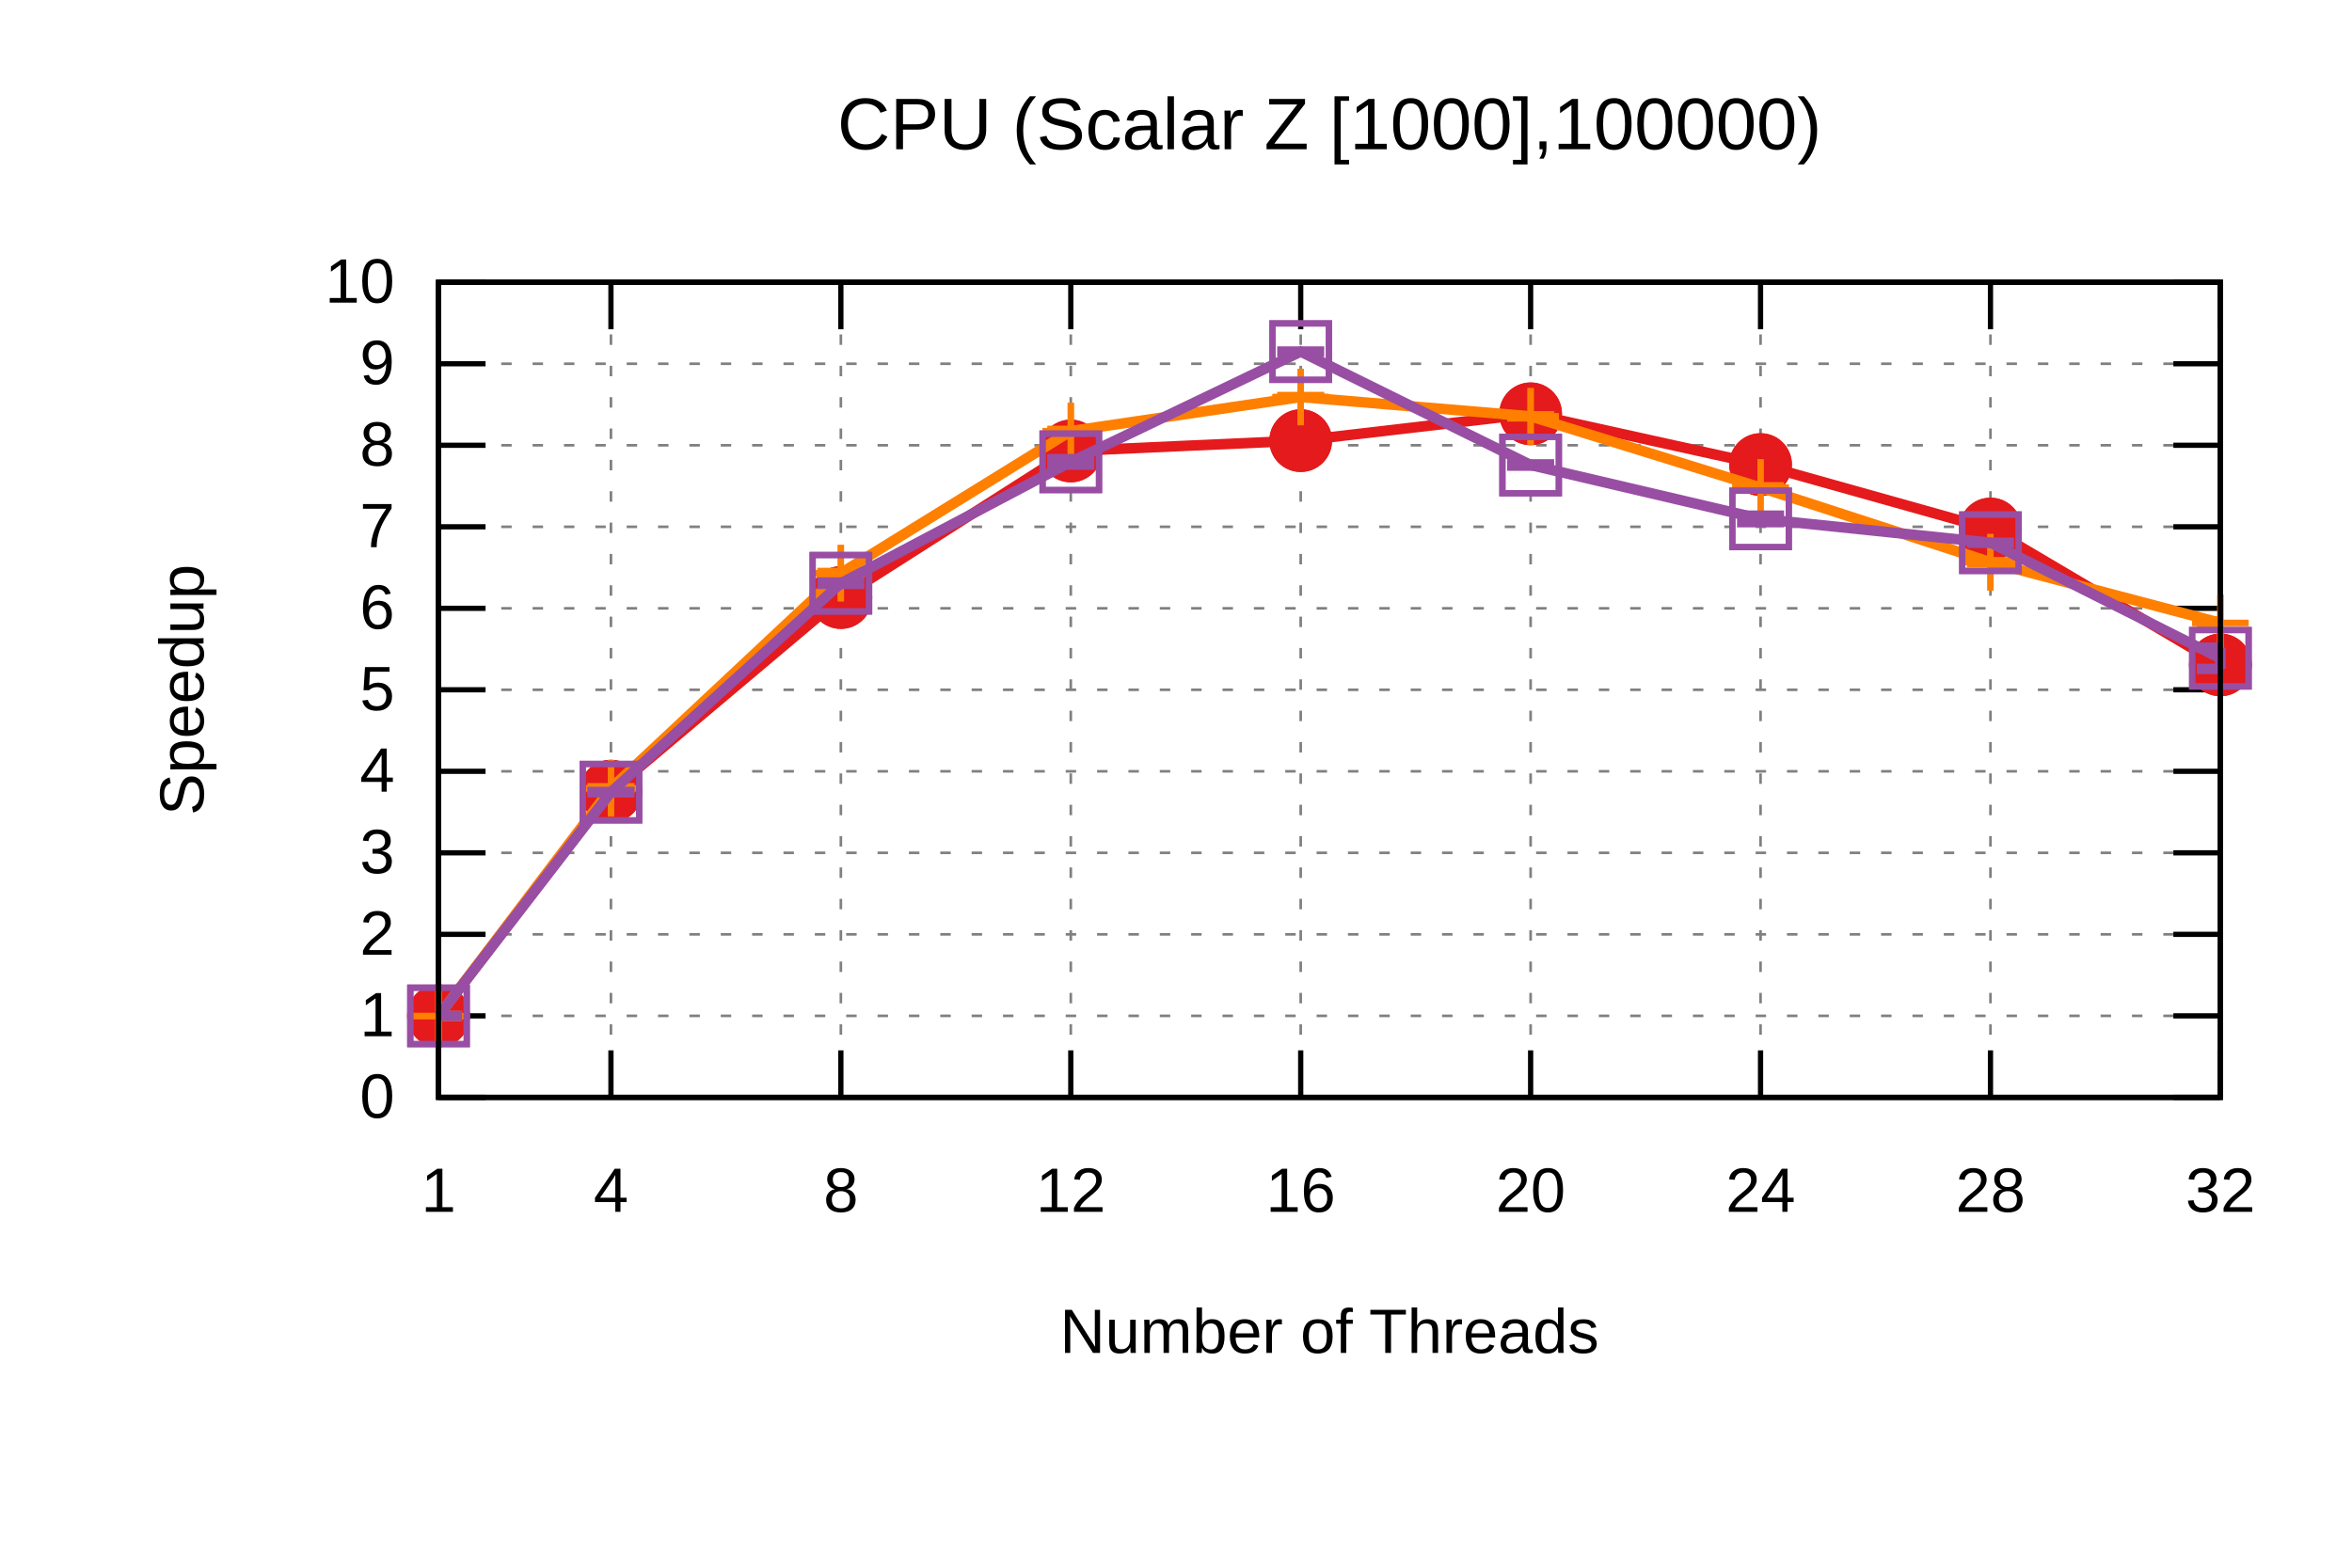
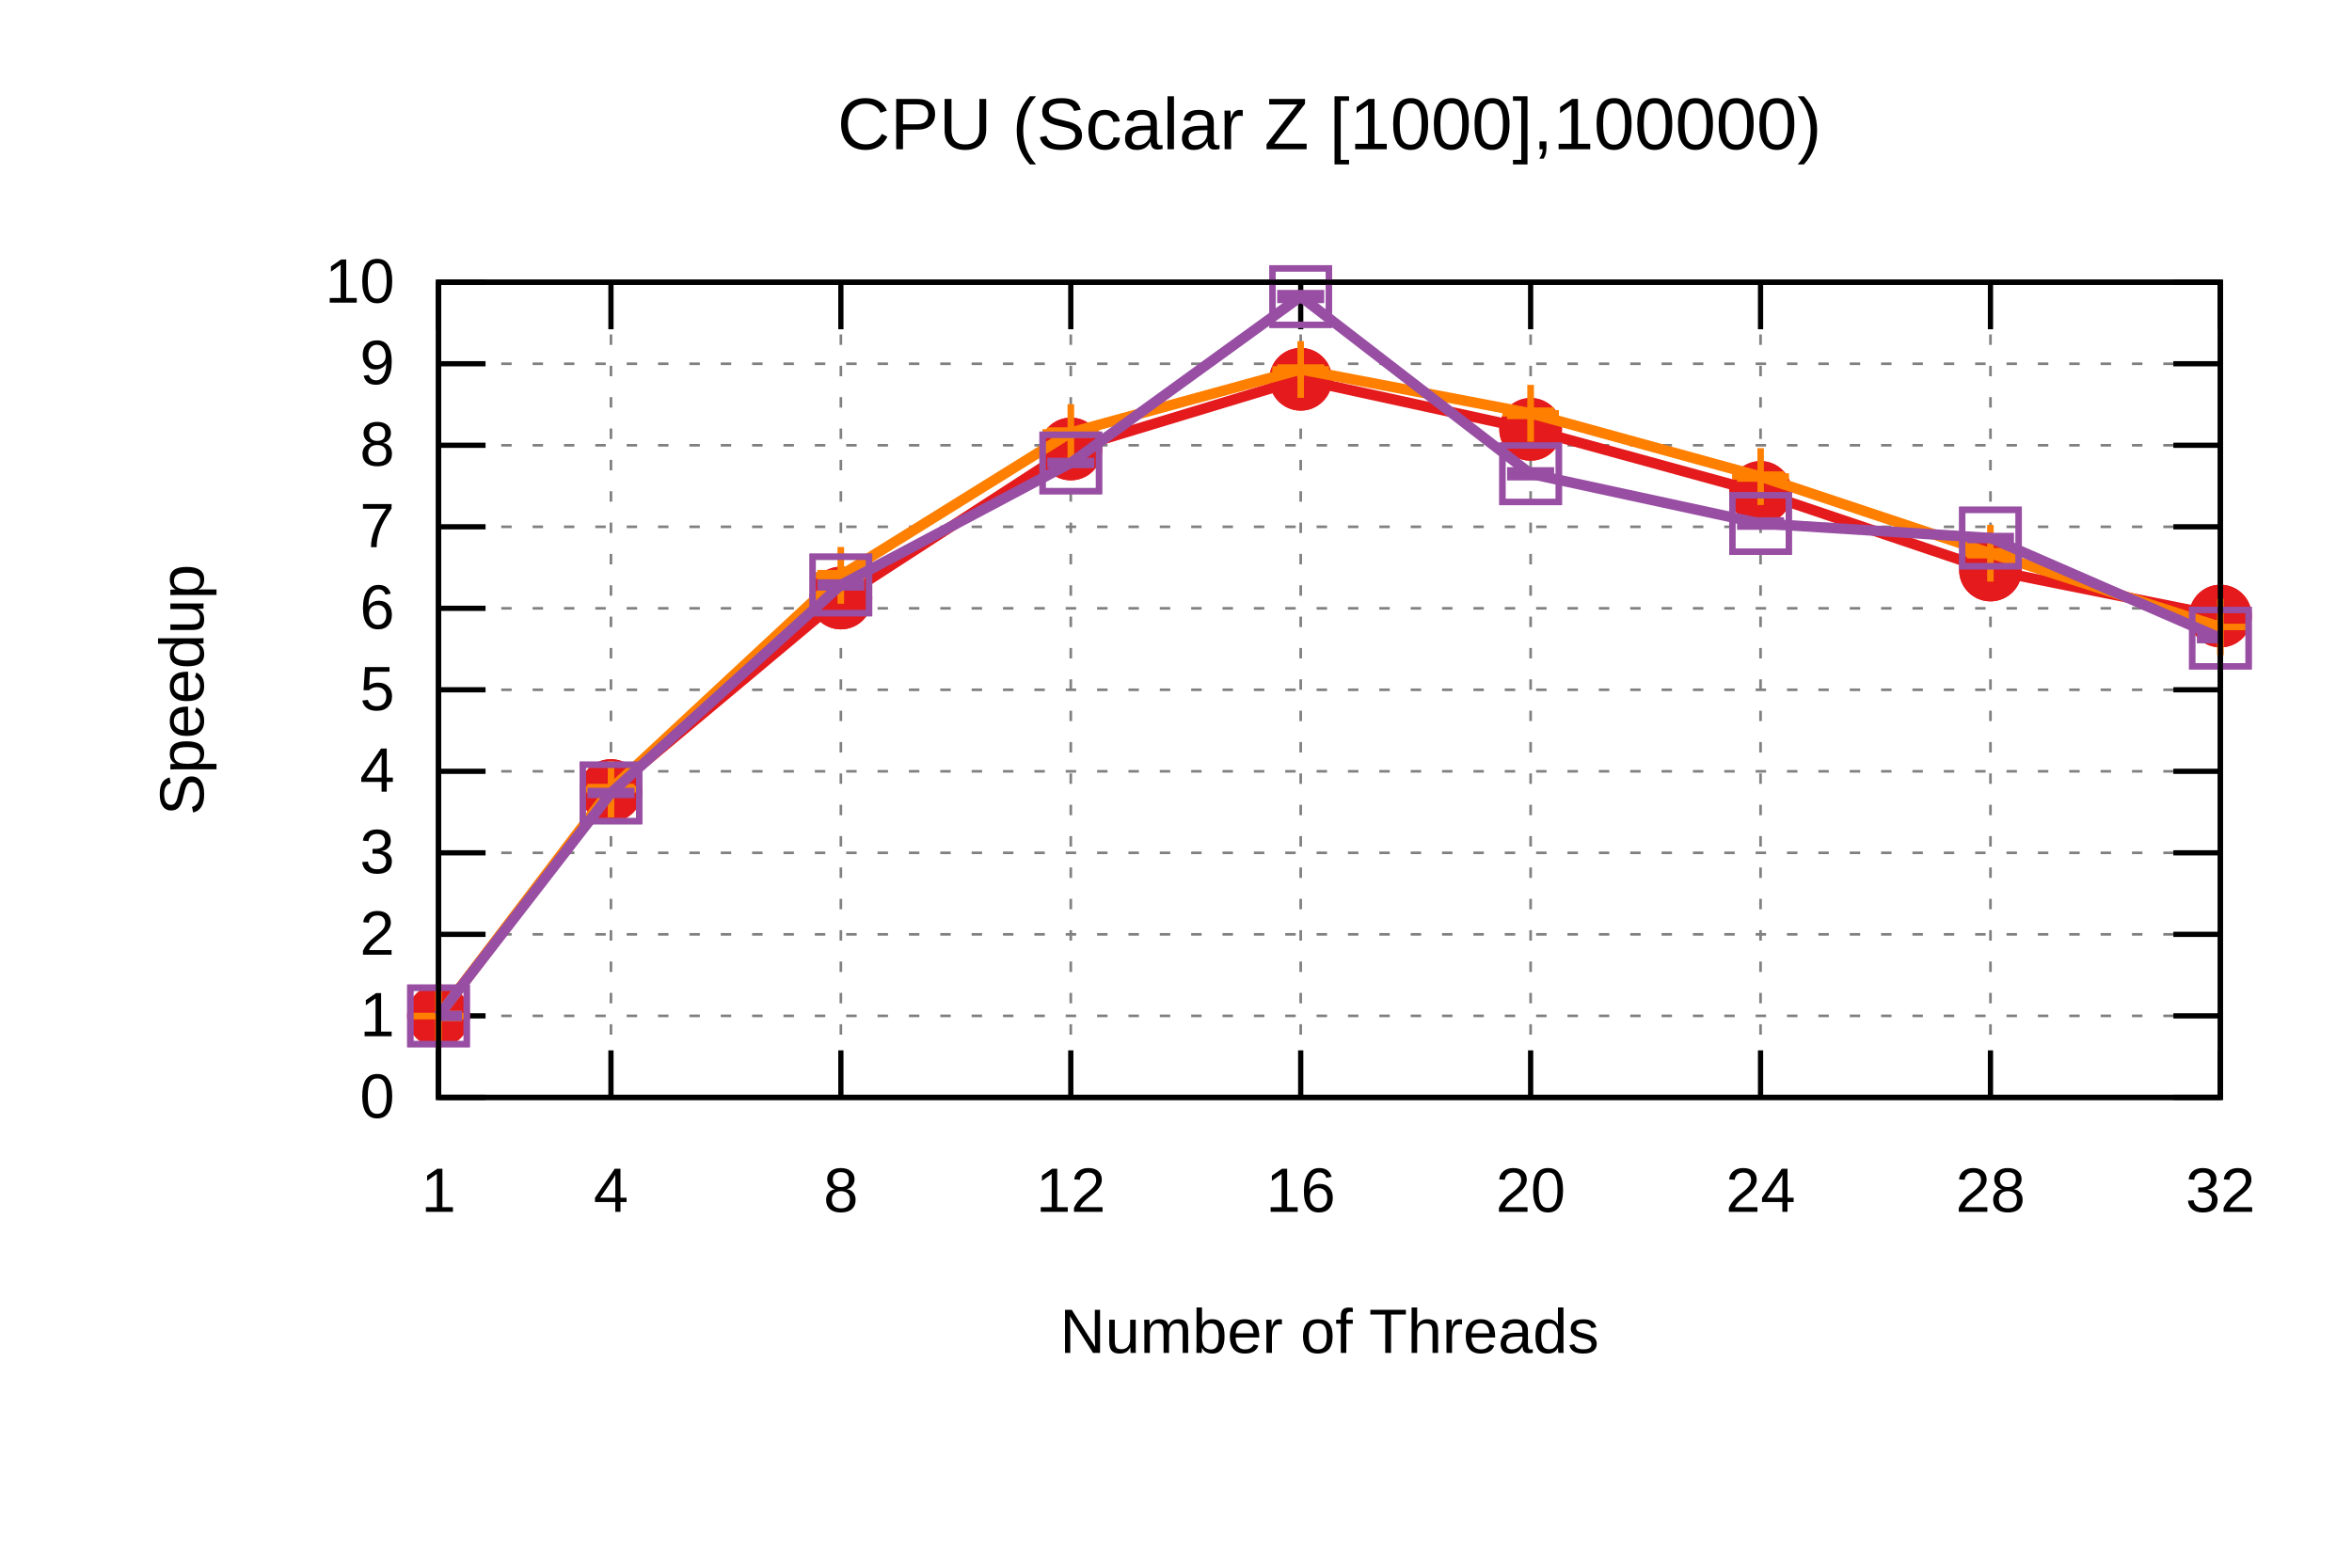
<svg xmlns="http://www.w3.org/2000/svg" xmlns:xlink="http://www.w3.org/1999/xlink" width="450" height="300" viewBox="0 0 450 300">
  <g id="gnuplot_canvas">
    <rect x="0" y="0" width="450" height="300" fill="none" />
    <defs>
      <circle id="gpDot" r="0.5" stroke-width="0.5" stroke="currentColor" />
      <path id="gpPt0" stroke-width="0.222" stroke="currentColor" d="M-1,0 h2 M0,-1 v2" />
      <path id="gpPt1" stroke-width="0.222" stroke="currentColor" d="M-1,-1 L1,1 M1,-1 L-1,1" />
      <path id="gpPt2" stroke-width="0.222" stroke="currentColor" d="M-1,0 L1,0 M0,-1 L0,1 M-1,-1 L1,1 M-1,1 L1,-1" />
      <rect id="gpPt3" stroke-width="0.222" stroke="currentColor" x="-1" y="-1" width="2" height="2" />
      <rect id="gpPt4" stroke-width="0.222" stroke="currentColor" fill="currentColor" x="-1" y="-1" width="2" height="2" />
      <circle id="gpPt5" stroke-width="0.222" stroke="currentColor" cx="0" cy="0" r="1" />
      <use xlink:href="#gpPt5" id="gpPt6" fill="currentColor" stroke="none" />
      <path id="gpPt7" stroke-width="0.222" stroke="currentColor" d="M0,-1.33 L-1.33,0.67 L1.33,0.67 z" />
      <use xlink:href="#gpPt7" id="gpPt8" fill="currentColor" stroke="none" />
      <use xlink:href="#gpPt7" id="gpPt9" stroke="currentColor" transform="rotate(180)" />
      <use xlink:href="#gpPt9" id="gpPt10" fill="currentColor" stroke="none" />
      <use xlink:href="#gpPt3" id="gpPt11" stroke="currentColor" transform="rotate(45)" />
      <use xlink:href="#gpPt11" id="gpPt12" fill="currentColor" stroke="none" />
      <path id="gpPt13" stroke-width="0.222" stroke="currentColor" d="M0,1.330 L1.265,0.411 L0.782,-1.067 L-0.782,-1.076 L-1.265,0.411 z" />
      <use xlink:href="#gpPt13" id="gpPt14" fill="currentColor" stroke="none" />
      <filter id="textbox" filterUnits="objectBoundingBox" x="0" y="0" height="1" width="1">
        <feFlood flood-color="white" flood-opacity="1" result="bgnd" />
        <feComposite in="SourceGraphic" in2="bgnd" operator="atop" />
      </filter>
      <filter id="greybox" filterUnits="objectBoundingBox" x="0" y="0" height="1" width="1">
        <feFlood flood-color="lightgrey" flood-opacity="1" result="grey" />
        <feComposite in="SourceGraphic" in2="grey" operator="atop" />
      </filter>
    </defs>
    <g fill="none" color="white" stroke="currentColor" stroke-width="1.00" stroke-linecap="butt" stroke-linejoin="miter">
</g>
    <g fill="none" color="black" stroke="currentColor" stroke-width="1.00" stroke-linecap="butt" stroke-linejoin="miter">
</g>
    <g fill="none" color="black" stroke="black" stroke-width="0.50" stroke-linecap="butt" stroke-linejoin="miter">
</g>
    <g fill="none" color="gray" stroke="currentColor" stroke-width="0.50" stroke-linecap="butt" stroke-linejoin="miter">
      <path stroke="gray" stroke-dasharray="2,4" class="gridline" d="M83.90,210.00 L424.82,210.00  " />
    </g>
    <g fill="none" color="gray" stroke="gray" stroke-width="1.00" stroke-linecap="butt" stroke-linejoin="miter">
</g>
    <g fill="none" color="black" stroke="currentColor" stroke-width="1.00" stroke-linecap="butt" stroke-linejoin="miter">
      <path stroke="black" d="M83.90,210.00 L92.90,210.00 M424.82,210.00 L415.82,210.00  " />
      <g transform="translate(75.51,213.90)" stroke="none" fill="black" font-family="Arial" font-size="12.00" text-anchor="end">
        <text>
          <tspan font-family="Arial"> 0</tspan>
        </text>
      </g>
    </g>
    <g fill="none" color="black" stroke="currentColor" stroke-width="1.00" stroke-linecap="butt" stroke-linejoin="miter">
</g>
    <g fill="none" color="black" stroke="black" stroke-width="0.50" stroke-linecap="butt" stroke-linejoin="miter">
</g>
    <g fill="none" color="gray" stroke="currentColor" stroke-width="0.50" stroke-linecap="butt" stroke-linejoin="miter">
      <path stroke="gray" stroke-dasharray="2,4" class="gridline" d="M83.90,194.40 L424.82,194.40  " />
    </g>
    <g fill="none" color="gray" stroke="gray" stroke-width="1.00" stroke-linecap="butt" stroke-linejoin="miter">
</g>
    <g fill="none" color="black" stroke="currentColor" stroke-width="1.00" stroke-linecap="butt" stroke-linejoin="miter">
      <path stroke="black" d="M83.90,194.40 L92.90,194.40 M424.82,194.40 L415.82,194.40  " />
      <g transform="translate(75.51,198.30)" stroke="none" fill="black" font-family="Arial" font-size="12.00" text-anchor="end">
        <text>
          <tspan font-family="Arial"> 1</tspan>
        </text>
      </g>
    </g>
    <g fill="none" color="black" stroke="currentColor" stroke-width="1.00" stroke-linecap="butt" stroke-linejoin="miter">
</g>
    <g fill="none" color="black" stroke="black" stroke-width="0.50" stroke-linecap="butt" stroke-linejoin="miter">
</g>
    <g fill="none" color="gray" stroke="currentColor" stroke-width="0.50" stroke-linecap="butt" stroke-linejoin="miter">
      <path stroke="gray" stroke-dasharray="2,4" class="gridline" d="M83.90,178.80 L424.82,178.80  " />
    </g>
    <g fill="none" color="gray" stroke="gray" stroke-width="1.00" stroke-linecap="butt" stroke-linejoin="miter">
</g>
    <g fill="none" color="black" stroke="currentColor" stroke-width="1.00" stroke-linecap="butt" stroke-linejoin="miter">
      <path stroke="black" d="M83.90,178.80 L92.90,178.80 M424.82,178.80 L415.82,178.80  " />
      <g transform="translate(75.51,182.70)" stroke="none" fill="black" font-family="Arial" font-size="12.00" text-anchor="end">
        <text>
          <tspan font-family="Arial"> 2</tspan>
        </text>
      </g>
    </g>
    <g fill="none" color="black" stroke="currentColor" stroke-width="1.00" stroke-linecap="butt" stroke-linejoin="miter">
</g>
    <g fill="none" color="black" stroke="black" stroke-width="0.50" stroke-linecap="butt" stroke-linejoin="miter">
</g>
    <g fill="none" color="gray" stroke="currentColor" stroke-width="0.50" stroke-linecap="butt" stroke-linejoin="miter">
      <path stroke="gray" stroke-dasharray="2,4" class="gridline" d="M83.90,163.20 L424.82,163.20  " />
    </g>
    <g fill="none" color="gray" stroke="gray" stroke-width="1.00" stroke-linecap="butt" stroke-linejoin="miter">
</g>
    <g fill="none" color="black" stroke="currentColor" stroke-width="1.00" stroke-linecap="butt" stroke-linejoin="miter">
      <path stroke="black" d="M83.90,163.20 L92.90,163.20 M424.82,163.20 L415.82,163.20  " />
      <g transform="translate(75.51,167.10)" stroke="none" fill="black" font-family="Arial" font-size="12.00" text-anchor="end">
        <text>
          <tspan font-family="Arial"> 3</tspan>
        </text>
      </g>
    </g>
    <g fill="none" color="black" stroke="currentColor" stroke-width="1.00" stroke-linecap="butt" stroke-linejoin="miter">
</g>
    <g fill="none" color="black" stroke="black" stroke-width="0.50" stroke-linecap="butt" stroke-linejoin="miter">
</g>
    <g fill="none" color="gray" stroke="currentColor" stroke-width="0.50" stroke-linecap="butt" stroke-linejoin="miter">
      <path stroke="gray" stroke-dasharray="2,4" class="gridline" d="M83.90,147.60 L424.82,147.60  " />
    </g>
    <g fill="none" color="gray" stroke="gray" stroke-width="1.00" stroke-linecap="butt" stroke-linejoin="miter">
</g>
    <g fill="none" color="black" stroke="currentColor" stroke-width="1.00" stroke-linecap="butt" stroke-linejoin="miter">
      <path stroke="black" d="M83.90,147.60 L92.90,147.60 M424.82,147.60 L415.82,147.60  " />
      <g transform="translate(75.51,151.50)" stroke="none" fill="black" font-family="Arial" font-size="12.00" text-anchor="end">
        <text>
          <tspan font-family="Arial"> 4</tspan>
        </text>
      </g>
    </g>
    <g fill="none" color="black" stroke="currentColor" stroke-width="1.00" stroke-linecap="butt" stroke-linejoin="miter">
</g>
    <g fill="none" color="black" stroke="black" stroke-width="0.50" stroke-linecap="butt" stroke-linejoin="miter">
</g>
    <g fill="none" color="gray" stroke="currentColor" stroke-width="0.50" stroke-linecap="butt" stroke-linejoin="miter">
      <path stroke="gray" stroke-dasharray="2,4" class="gridline" d="M83.90,132.00 L424.82,132.00  " />
    </g>
    <g fill="none" color="gray" stroke="gray" stroke-width="1.00" stroke-linecap="butt" stroke-linejoin="miter">
</g>
    <g fill="none" color="black" stroke="currentColor" stroke-width="1.00" stroke-linecap="butt" stroke-linejoin="miter">
      <path stroke="black" d="M83.90,132.00 L92.90,132.00 M424.82,132.00 L415.82,132.00  " />
      <g transform="translate(75.51,135.90)" stroke="none" fill="black" font-family="Arial" font-size="12.00" text-anchor="end">
        <text>
          <tspan font-family="Arial"> 5</tspan>
        </text>
      </g>
    </g>
    <g fill="none" color="black" stroke="currentColor" stroke-width="1.00" stroke-linecap="butt" stroke-linejoin="miter">
</g>
    <g fill="none" color="black" stroke="black" stroke-width="0.50" stroke-linecap="butt" stroke-linejoin="miter">
</g>
    <g fill="none" color="gray" stroke="currentColor" stroke-width="0.50" stroke-linecap="butt" stroke-linejoin="miter">
      <path stroke="gray" stroke-dasharray="2,4" class="gridline" d="M83.90,116.41 L424.82,116.41  " />
    </g>
    <g fill="none" color="gray" stroke="gray" stroke-width="1.00" stroke-linecap="butt" stroke-linejoin="miter">
</g>
    <g fill="none" color="black" stroke="currentColor" stroke-width="1.00" stroke-linecap="butt" stroke-linejoin="miter">
      <path stroke="black" d="M83.90,116.41 L92.90,116.41 M424.82,116.41 L415.82,116.41  " />
      <g transform="translate(75.51,120.31)" stroke="none" fill="black" font-family="Arial" font-size="12.00" text-anchor="end">
        <text>
          <tspan font-family="Arial"> 6</tspan>
        </text>
      </g>
    </g>
    <g fill="none" color="black" stroke="currentColor" stroke-width="1.00" stroke-linecap="butt" stroke-linejoin="miter">
</g>
    <g fill="none" color="black" stroke="black" stroke-width="0.50" stroke-linecap="butt" stroke-linejoin="miter">
</g>
    <g fill="none" color="gray" stroke="currentColor" stroke-width="0.50" stroke-linecap="butt" stroke-linejoin="miter">
      <path stroke="gray" stroke-dasharray="2,4" class="gridline" d="M83.90,100.81 L424.82,100.81  " />
    </g>
    <g fill="none" color="gray" stroke="gray" stroke-width="1.00" stroke-linecap="butt" stroke-linejoin="miter">
</g>
    <g fill="none" color="black" stroke="currentColor" stroke-width="1.00" stroke-linecap="butt" stroke-linejoin="miter">
      <path stroke="black" d="M83.90,100.81 L92.90,100.81 M424.82,100.81 L415.82,100.81  " />
      <g transform="translate(75.51,104.71)" stroke="none" fill="black" font-family="Arial" font-size="12.00" text-anchor="end">
        <text>
          <tspan font-family="Arial"> 7</tspan>
        </text>
      </g>
    </g>
    <g fill="none" color="black" stroke="currentColor" stroke-width="1.00" stroke-linecap="butt" stroke-linejoin="miter">
</g>
    <g fill="none" color="black" stroke="black" stroke-width="0.50" stroke-linecap="butt" stroke-linejoin="miter">
</g>
    <g fill="none" color="gray" stroke="currentColor" stroke-width="0.50" stroke-linecap="butt" stroke-linejoin="miter">
      <path stroke="gray" stroke-dasharray="2,4" class="gridline" d="M83.90,85.21 L424.82,85.21  " />
    </g>
    <g fill="none" color="gray" stroke="gray" stroke-width="1.00" stroke-linecap="butt" stroke-linejoin="miter">
</g>
    <g fill="none" color="black" stroke="currentColor" stroke-width="1.00" stroke-linecap="butt" stroke-linejoin="miter">
      <path stroke="black" d="M83.90,85.21 L92.90,85.21 M424.82,85.21 L415.82,85.21  " />
      <g transform="translate(75.51,89.11)" stroke="none" fill="black" font-family="Arial" font-size="12.00" text-anchor="end">
        <text>
          <tspan font-family="Arial"> 8</tspan>
        </text>
      </g>
    </g>
    <g fill="none" color="black" stroke="currentColor" stroke-width="1.00" stroke-linecap="butt" stroke-linejoin="miter">
</g>
    <g fill="none" color="black" stroke="black" stroke-width="0.50" stroke-linecap="butt" stroke-linejoin="miter">
</g>
    <g fill="none" color="gray" stroke="currentColor" stroke-width="0.50" stroke-linecap="butt" stroke-linejoin="miter">
      <path stroke="gray" stroke-dasharray="2,4" class="gridline" d="M83.90,69.61 L424.82,69.61  " />
    </g>
    <g fill="none" color="gray" stroke="gray" stroke-width="1.00" stroke-linecap="butt" stroke-linejoin="miter">
</g>
    <g fill="none" color="black" stroke="currentColor" stroke-width="1.00" stroke-linecap="butt" stroke-linejoin="miter">
      <path stroke="black" d="M83.90,69.61 L92.90,69.61 M424.82,69.61 L415.82,69.61  " />
      <g transform="translate(75.51,73.51)" stroke="none" fill="black" font-family="Arial" font-size="12.00" text-anchor="end">
        <text>
          <tspan font-family="Arial"> 9</tspan>
        </text>
      </g>
    </g>
    <g fill="none" color="black" stroke="currentColor" stroke-width="1.00" stroke-linecap="butt" stroke-linejoin="miter">
</g>
    <g fill="none" color="black" stroke="black" stroke-width="0.50" stroke-linecap="butt" stroke-linejoin="miter">
</g>
    <g fill="none" color="gray" stroke="currentColor" stroke-width="0.50" stroke-linecap="butt" stroke-linejoin="miter">
      <path stroke="gray" stroke-dasharray="2,4" class="gridline" d="M83.90,54.01 L424.82,54.01  " />
    </g>
    <g fill="none" color="gray" stroke="gray" stroke-width="1.00" stroke-linecap="butt" stroke-linejoin="miter">
</g>
    <g fill="none" color="black" stroke="currentColor" stroke-width="1.00" stroke-linecap="butt" stroke-linejoin="miter">
      <path stroke="black" d="M83.90,54.01 L92.90,54.01 M424.82,54.01 L415.82,54.01  " />
      <g transform="translate(75.51,57.91)" stroke="none" fill="black" font-family="Arial" font-size="12.00" text-anchor="end">
        <text>
          <tspan font-family="Arial"> 10</tspan>
        </text>
      </g>
    </g>
    <g fill="none" color="black" stroke="currentColor" stroke-width="1.00" stroke-linecap="butt" stroke-linejoin="miter">
</g>
    <g fill="none" color="black" stroke="black" stroke-width="0.50" stroke-linecap="butt" stroke-linejoin="miter">
</g>
    <g fill="none" color="gray" stroke="currentColor" stroke-width="0.50" stroke-linecap="butt" stroke-linejoin="miter">
      <path stroke="gray" stroke-dasharray="2,4" class="gridline" d="M83.90,210.00 L83.90,54.01  " />
    </g>
    <g fill="none" color="gray" stroke="gray" stroke-width="1.00" stroke-linecap="butt" stroke-linejoin="miter">
</g>
    <g fill="none" color="black" stroke="currentColor" stroke-width="1.00" stroke-linecap="butt" stroke-linejoin="miter">
      <path stroke="black" d="M83.90,210.00 L83.90,201.00 M83.90,54.01 L83.90,63.01  " />
      <g transform="translate(83.90,231.90)" stroke="none" fill="black" font-family="Arial" font-size="12.00" text-anchor="middle">
        <text>
          <tspan font-family="Arial"> 1</tspan>
        </text>
      </g>
    </g>
    <g fill="none" color="black" stroke="currentColor" stroke-width="1.00" stroke-linecap="butt" stroke-linejoin="miter">
</g>
    <g fill="none" color="black" stroke="black" stroke-width="0.50" stroke-linecap="butt" stroke-linejoin="miter">
</g>
    <g fill="none" color="gray" stroke="currentColor" stroke-width="0.50" stroke-linecap="butt" stroke-linejoin="miter">
      <path stroke="gray" stroke-dasharray="2,4" class="gridline" d="M116.89,210.00 L116.89,54.01  " />
    </g>
    <g fill="none" color="gray" stroke="gray" stroke-width="1.00" stroke-linecap="butt" stroke-linejoin="miter">
</g>
    <g fill="none" color="black" stroke="currentColor" stroke-width="1.00" stroke-linecap="butt" stroke-linejoin="miter">
      <path stroke="black" d="M116.89,210.00 L116.89,201.00 M116.89,54.01 L116.89,63.01  " />
      <g transform="translate(116.89,231.90)" stroke="none" fill="black" font-family="Arial" font-size="12.00" text-anchor="middle">
        <text>
          <tspan font-family="Arial"> 4</tspan>
        </text>
      </g>
    </g>
    <g fill="none" color="black" stroke="currentColor" stroke-width="1.00" stroke-linecap="butt" stroke-linejoin="miter">
</g>
    <g fill="none" color="black" stroke="black" stroke-width="0.50" stroke-linecap="butt" stroke-linejoin="miter">
</g>
    <g fill="none" color="gray" stroke="currentColor" stroke-width="0.50" stroke-linecap="butt" stroke-linejoin="miter">
      <path stroke="gray" stroke-dasharray="2,4" class="gridline" d="M160.88,210.00 L160.88,54.01  " />
    </g>
    <g fill="none" color="gray" stroke="gray" stroke-width="1.00" stroke-linecap="butt" stroke-linejoin="miter">
</g>
    <g fill="none" color="black" stroke="currentColor" stroke-width="1.00" stroke-linecap="butt" stroke-linejoin="miter">
      <path stroke="black" d="M160.88,210.00 L160.88,201.00 M160.88,54.01 L160.88,63.01  " />
      <g transform="translate(160.88,231.90)" stroke="none" fill="black" font-family="Arial" font-size="12.00" text-anchor="middle">
        <text>
          <tspan font-family="Arial"> 8</tspan>
        </text>
      </g>
    </g>
    <g fill="none" color="black" stroke="currentColor" stroke-width="1.00" stroke-linecap="butt" stroke-linejoin="miter">
</g>
    <g fill="none" color="black" stroke="black" stroke-width="0.50" stroke-linecap="butt" stroke-linejoin="miter">
</g>
    <g fill="none" color="gray" stroke="currentColor" stroke-width="0.50" stroke-linecap="butt" stroke-linejoin="miter">
      <path stroke="gray" stroke-dasharray="2,4" class="gridline" d="M204.87,210.00 L204.87,54.01  " />
    </g>
    <g fill="none" color="gray" stroke="gray" stroke-width="1.00" stroke-linecap="butt" stroke-linejoin="miter">
</g>
    <g fill="none" color="black" stroke="currentColor" stroke-width="1.00" stroke-linecap="butt" stroke-linejoin="miter">
      <path stroke="black" d="M204.87,210.00 L204.87,201.00 M204.87,54.01 L204.87,63.01  " />
      <g transform="translate(204.87,231.90)" stroke="none" fill="black" font-family="Arial" font-size="12.00" text-anchor="middle">
        <text>
          <tspan font-family="Arial"> 12</tspan>
        </text>
      </g>
    </g>
    <g fill="none" color="black" stroke="currentColor" stroke-width="1.00" stroke-linecap="butt" stroke-linejoin="miter">
</g>
    <g fill="none" color="black" stroke="black" stroke-width="0.50" stroke-linecap="butt" stroke-linejoin="miter">
</g>
    <g fill="none" color="gray" stroke="currentColor" stroke-width="0.50" stroke-linecap="butt" stroke-linejoin="miter">
      <path stroke="gray" stroke-dasharray="2,4" class="gridline" d="M248.86,210.00 L248.86,54.01  " />
    </g>
    <g fill="none" color="gray" stroke="gray" stroke-width="1.00" stroke-linecap="butt" stroke-linejoin="miter">
</g>
    <g fill="none" color="black" stroke="currentColor" stroke-width="1.00" stroke-linecap="butt" stroke-linejoin="miter">
      <path stroke="black" d="M248.86,210.00 L248.86,201.00 M248.86,54.01 L248.86,63.01  " />
      <g transform="translate(248.86,231.90)" stroke="none" fill="black" font-family="Arial" font-size="12.00" text-anchor="middle">
        <text>
          <tspan font-family="Arial"> 16</tspan>
        </text>
      </g>
    </g>
    <g fill="none" color="black" stroke="currentColor" stroke-width="1.00" stroke-linecap="butt" stroke-linejoin="miter">
</g>
    <g fill="none" color="black" stroke="black" stroke-width="0.50" stroke-linecap="butt" stroke-linejoin="miter">
</g>
    <g fill="none" color="gray" stroke="currentColor" stroke-width="0.50" stroke-linecap="butt" stroke-linejoin="miter">
      <path stroke="gray" stroke-dasharray="2,4" class="gridline" d="M292.85,210.00 L292.85,54.01  " />
    </g>
    <g fill="none" color="gray" stroke="gray" stroke-width="1.00" stroke-linecap="butt" stroke-linejoin="miter">
</g>
    <g fill="none" color="black" stroke="currentColor" stroke-width="1.00" stroke-linecap="butt" stroke-linejoin="miter">
      <path stroke="black" d="M292.85,210.00 L292.85,201.00 M292.85,54.01 L292.85,63.01  " />
      <g transform="translate(292.85,231.90)" stroke="none" fill="black" font-family="Arial" font-size="12.00" text-anchor="middle">
        <text>
          <tspan font-family="Arial"> 20</tspan>
        </text>
      </g>
    </g>
    <g fill="none" color="black" stroke="currentColor" stroke-width="1.00" stroke-linecap="butt" stroke-linejoin="miter">
</g>
    <g fill="none" color="black" stroke="black" stroke-width="0.50" stroke-linecap="butt" stroke-linejoin="miter">
</g>
    <g fill="none" color="gray" stroke="currentColor" stroke-width="0.50" stroke-linecap="butt" stroke-linejoin="miter">
      <path stroke="gray" stroke-dasharray="2,4" class="gridline" d="M336.84,210.00 L336.84,54.01  " />
    </g>
    <g fill="none" color="gray" stroke="gray" stroke-width="1.00" stroke-linecap="butt" stroke-linejoin="miter">
</g>
    <g fill="none" color="black" stroke="currentColor" stroke-width="1.00" stroke-linecap="butt" stroke-linejoin="miter">
      <path stroke="black" d="M336.84,210.00 L336.84,201.00 M336.84,54.01 L336.84,63.01  " />
      <g transform="translate(336.84,231.90)" stroke="none" fill="black" font-family="Arial" font-size="12.00" text-anchor="middle">
        <text>
          <tspan font-family="Arial"> 24</tspan>
        </text>
      </g>
    </g>
    <g fill="none" color="black" stroke="currentColor" stroke-width="1.00" stroke-linecap="butt" stroke-linejoin="miter">
</g>
    <g fill="none" color="black" stroke="black" stroke-width="0.50" stroke-linecap="butt" stroke-linejoin="miter">
</g>
    <g fill="none" color="gray" stroke="currentColor" stroke-width="0.50" stroke-linecap="butt" stroke-linejoin="miter">
      <path stroke="gray" stroke-dasharray="2,4" class="gridline" d="M380.83,210.00 L380.83,54.01  " />
    </g>
    <g fill="none" color="gray" stroke="gray" stroke-width="1.00" stroke-linecap="butt" stroke-linejoin="miter">
</g>
    <g fill="none" color="black" stroke="currentColor" stroke-width="1.00" stroke-linecap="butt" stroke-linejoin="miter">
      <path stroke="black" d="M380.83,210.00 L380.83,201.00 M380.83,54.01 L380.83,63.01  " />
      <g transform="translate(380.83,231.90)" stroke="none" fill="black" font-family="Arial" font-size="12.00" text-anchor="middle">
        <text>
          <tspan font-family="Arial"> 28</tspan>
        </text>
      </g>
    </g>
    <g fill="none" color="black" stroke="currentColor" stroke-width="1.00" stroke-linecap="butt" stroke-linejoin="miter">
</g>
    <g fill="none" color="black" stroke="black" stroke-width="0.50" stroke-linecap="butt" stroke-linejoin="miter">
</g>
    <g fill="none" color="gray" stroke="currentColor" stroke-width="0.50" stroke-linecap="butt" stroke-linejoin="miter">
      <path stroke="gray" stroke-dasharray="2,4" class="gridline" d="M424.82,210.00 L424.82,54.01  " />
    </g>
    <g fill="none" color="gray" stroke="gray" stroke-width="1.00" stroke-linecap="butt" stroke-linejoin="miter">
</g>
    <g fill="none" color="black" stroke="currentColor" stroke-width="1.00" stroke-linecap="butt" stroke-linejoin="miter">
      <path stroke="black" d="M424.82,210.00 L424.82,201.00 M424.82,54.01 L424.82,63.01  " />
      <g transform="translate(424.82,231.90)" stroke="none" fill="black" font-family="Arial" font-size="12.00" text-anchor="middle">
        <text>
          <tspan font-family="Arial"> 32</tspan>
        </text>
      </g>
    </g>
    <g fill="none" color="black" stroke="currentColor" stroke-width="1.00" stroke-linecap="butt" stroke-linejoin="miter">
</g>
    <g fill="none" color="black" stroke="currentColor" stroke-width="1.00" stroke-linecap="butt" stroke-linejoin="miter">
      <path stroke="black" d="M83.90,54.01 L83.90,210.00 L424.82,210.00 L424.82,54.01 L83.90,54.01 Z  " />
    </g>
    <g fill="none" color="black" stroke="currentColor" stroke-width="1.00" stroke-linecap="butt" stroke-linejoin="miter">
      <g transform="translate(38.94,132.01) rotate(270)" stroke="none" fill="black" font-family="Arial" font-size="12.00" text-anchor="middle">
        <text>
          <tspan font-family="Arial">Speedup</tspan>
        </text>
      </g>
    </g>
    <g fill="none" color="black" stroke="currentColor" stroke-width="1.00" stroke-linecap="butt" stroke-linejoin="miter">
      <g transform="translate(254.36,258.90)" stroke="none" fill="black" font-family="Arial" font-size="12.00" text-anchor="middle">
        <text>
          <tspan font-family="Arial">Number of Threads</tspan>
        </text>
      </g>
    </g>
    <g fill="none" color="black" stroke="currentColor" stroke-width="1.00" stroke-linecap="butt" stroke-linejoin="miter">
</g>
    <g id="gnuplot_plot_1">
      <g fill="none" color="white" stroke="currentColor" stroke-width="2.00" stroke-linecap="butt" stroke-linejoin="miter">
</g>
      <g fill="none" color="black" stroke="currentColor" stroke-width="2.00" stroke-linecap="butt" stroke-linejoin="miter">
-         <path stroke="rgb(228,  26,  28)" d="M83.90,194.40 L88.40,194.40 M83.90,194.40 L88.40,194.40 M116.89,151.44 L116.89,151.36 M112.39,151.44 L121.39,151.44   M112.39,151.36 L121.39,151.36 M160.88,114.35 M156.38,114.35 L165.38,114.35 M156.38,114.35 L165.38,114.35 M204.87,86.32   L204.87,86.28 M200.37,86.32 L209.37,86.32 M200.37,86.28 L209.37,86.28 M248.86,84.50 L248.86,84.14 M244.36,84.50   L253.36,84.50 M244.36,84.14 L253.36,84.14 M292.85,79.28 L292.85,79.09 M288.35,79.28 L297.35,79.28 M288.35,79.09   L297.35,79.09 M336.84,88.99 L336.84,88.81 M332.34,88.99 L341.34,88.99 M332.34,88.81 L341.34,88.81 M380.83,101.24   M376.33,101.24 L385.33,101.24 M376.33,101.24 L385.33,101.24 M424.82,127.76 L424.82,126.71 M420.32,127.76 L424.82,127.76   M420.32,126.71 L424.82,126.71  " />
+         <path stroke="rgb(228,  26,  28)" d="M83.90,194.40 L88.40,194.40 M83.90,194.40 L88.40,194.40 M116.89,151.29 L116.89,151.27 M112.39,151.29 L121.39,151.29   M112.39,151.27 L121.39,151.27 M160.88,114.45 L160.88,114.43 M156.38,114.45 L165.38,114.45 M156.38,114.43 L165.38,114.43   M204.87,85.94 L204.87,85.90 M200.37,85.94 L209.37,85.94 M200.37,85.90 L209.37,85.90 M248.86,72.58 M244.36,72.58   L253.36,72.58 M244.36,72.58 L253.36,72.58 M292.85,82.16 M288.35,82.16 L297.35,82.16 M288.35,82.16 L297.35,82.16   M336.84,94.23 M332.34,94.23 L341.34,94.23 M332.34,94.23 L341.34,94.23 M380.83,109.24 L380.83,108.93 M376.33,109.24   L385.33,109.24 M376.33,108.93 L385.33,108.93 M424.82,117.89 M420.32,117.89 L424.82,117.89 M420.32,117.89 L424.82,117.89    " />
      </g>
      <g fill="none" color="black" stroke="currentColor" stroke-width="2.00" stroke-linecap="butt" stroke-linejoin="miter">
        <use xlink:href="#gpPt6" transform="translate(83.90,194.40) scale(5.40)" color="rgb(228,  26,  28)" />
-         <use xlink:href="#gpPt6" transform="translate(116.89,151.40) scale(5.40)" color="rgb(228,  26,  28)" />
-         <use xlink:href="#gpPt6" transform="translate(160.88,114.35) scale(5.40)" color="rgb(228,  26,  28)" />
-         <use xlink:href="#gpPt6" transform="translate(204.87,86.30) scale(5.40)" color="rgb(228,  26,  28)" />
-         <use xlink:href="#gpPt6" transform="translate(248.86,84.32) scale(5.40)" color="rgb(228,  26,  28)" />
-         <use xlink:href="#gpPt6" transform="translate(292.85,79.19) scale(5.40)" color="rgb(228,  26,  28)" />
-         <use xlink:href="#gpPt6" transform="translate(336.84,88.90) scale(5.40)" color="rgb(228,  26,  28)" />
-         <use xlink:href="#gpPt6" transform="translate(380.83,101.24) scale(5.40)" color="rgb(228,  26,  28)" />
-         <use xlink:href="#gpPt6" transform="translate(424.82,127.24) scale(5.40)" color="rgb(228,  26,  28)" />
+         <use xlink:href="#gpPt6" transform="translate(116.89,151.28) scale(5.40)" color="rgb(228,  26,  28)" />
+         <use xlink:href="#gpPt6" transform="translate(160.88,114.44) scale(5.40)" color="rgb(228,  26,  28)" />
+         <use xlink:href="#gpPt6" transform="translate(204.87,85.92) scale(5.40)" color="rgb(228,  26,  28)" />
+         <use xlink:href="#gpPt6" transform="translate(248.86,72.58) scale(5.40)" color="rgb(228,  26,  28)" />
+         <use xlink:href="#gpPt6" transform="translate(292.85,82.16) scale(5.40)" color="rgb(228,  26,  28)" />
+         <use xlink:href="#gpPt6" transform="translate(336.84,94.23) scale(5.40)" color="rgb(228,  26,  28)" />
+         <use xlink:href="#gpPt6" transform="translate(380.83,109.08) scale(5.40)" color="rgb(228,  26,  28)" />
+         <use xlink:href="#gpPt6" transform="translate(424.82,117.89) scale(5.40)" color="rgb(228,  26,  28)" />
      </g>
    </g>
    <g id="gnuplot_plot_2">
      <g fill="none" color="black" stroke="currentColor" stroke-width="2.00" stroke-linecap="butt" stroke-linejoin="miter">
-         <path stroke="rgb(228,  26,  28)" d="M83.90,194.40 L116.89,151.40 L160.88,114.35 L204.87,86.30 L248.86,84.32 L292.85,79.19 L336.84,88.90 L380.83,101.24   L424.82,127.24  " />
+         <path stroke="rgb(228,  26,  28)" d="M83.90,194.40 L116.89,151.28 L160.88,114.44 L204.87,85.92 L248.86,72.58 L292.85,82.16 L336.84,94.23 L380.83,109.08   L424.82,117.89  " />
        <use xlink:href="#gpPt6" transform="translate(83.90,194.40) scale(5.40)" color="rgb(228,  26,  28)" />
-         <use xlink:href="#gpPt6" transform="translate(116.89,151.40) scale(5.40)" color="rgb(228,  26,  28)" />
-         <use xlink:href="#gpPt6" transform="translate(160.88,114.35) scale(5.40)" color="rgb(228,  26,  28)" />
-         <use xlink:href="#gpPt6" transform="translate(204.87,86.30) scale(5.40)" color="rgb(228,  26,  28)" />
-         <use xlink:href="#gpPt6" transform="translate(248.86,84.32) scale(5.40)" color="rgb(228,  26,  28)" />
-         <use xlink:href="#gpPt6" transform="translate(292.85,79.19) scale(5.40)" color="rgb(228,  26,  28)" />
-         <use xlink:href="#gpPt6" transform="translate(336.84,88.90) scale(5.40)" color="rgb(228,  26,  28)" />
-         <use xlink:href="#gpPt6" transform="translate(380.83,101.24) scale(5.40)" color="rgb(228,  26,  28)" />
-         <use xlink:href="#gpPt6" transform="translate(424.82,127.24) scale(5.40)" color="rgb(228,  26,  28)" />
+         <use xlink:href="#gpPt6" transform="translate(116.89,151.28) scale(5.40)" color="rgb(228,  26,  28)" />
+         <use xlink:href="#gpPt6" transform="translate(160.88,114.44) scale(5.40)" color="rgb(228,  26,  28)" />
+         <use xlink:href="#gpPt6" transform="translate(204.87,85.92) scale(5.40)" color="rgb(228,  26,  28)" />
+         <use xlink:href="#gpPt6" transform="translate(248.86,72.58) scale(5.40)" color="rgb(228,  26,  28)" />
+         <use xlink:href="#gpPt6" transform="translate(292.85,82.16) scale(5.40)" color="rgb(228,  26,  28)" />
+         <use xlink:href="#gpPt6" transform="translate(336.84,94.23) scale(5.40)" color="rgb(228,  26,  28)" />
+         <use xlink:href="#gpPt6" transform="translate(380.83,109.08) scale(5.40)" color="rgb(228,  26,  28)" />
+         <use xlink:href="#gpPt6" transform="translate(424.82,117.89) scale(5.40)" color="rgb(228,  26,  28)" />
      </g>
    </g>
    <g id="gnuplot_plot_3">
      <g fill="none" color="black" stroke="currentColor" stroke-width="2.00" stroke-linecap="butt" stroke-linejoin="miter">
-         <path stroke="rgb(255, 127,   0)" d="M83.90,194.43 L88.40,194.43 M83.90,194.43 L88.40,194.43 M116.89,150.88 L116.89,150.85 M112.39,150.88 L121.39,150.88   M112.39,150.85 L121.39,150.85 M160.88,109.72 L160.88,109.65 M156.38,109.72 L165.38,109.72 M156.38,109.65 L165.38,109.65   M204.87,82.53 L204.87,82.46 M200.37,82.53 L209.37,82.53 M200.37,82.46 L209.37,82.46 M248.86,75.98 M244.36,75.98   L253.36,75.98 M244.36,75.98 L253.36,75.98 M292.85,79.67 M288.35,79.67 L297.35,79.67 M288.35,79.67 L297.35,79.67   M336.84,93.34 L336.84,93.26 M332.34,93.34 L341.34,93.34 M332.34,93.26 L341.34,93.26 M380.83,107.59 M376.33,107.59   L385.33,107.59 M376.33,107.59 L385.33,107.59 M424.82,119.45 L424.82,118.95 M420.32,119.45 L424.82,119.45 M420.32,118.95   L424.82,118.95  " />
+         <path stroke="rgb(255, 127,   0)" d="M83.90,194.43 L88.40,194.43 M83.90,194.43 L88.40,194.43 M116.89,151.03 L116.89,151.00 M112.39,151.03 L121.39,151.03   M112.39,151.00 L121.39,151.00 M160.88,110.15 L160.88,110.06 M156.38,110.15 L165.38,110.15 M156.38,110.06 L165.38,110.06   M204.87,82.77 M200.37,82.77 L209.37,82.77 M200.37,82.77 L209.37,82.77 M248.86,70.71 M244.36,70.71 L253.36,70.71   M244.36,70.71 L253.36,70.71 M292.85,79.21 L292.85,78.97 M288.35,79.21 L297.35,79.21 M288.35,78.97 L297.35,78.97   M336.84,91.20 M332.34,91.20 L341.34,91.20 M332.34,91.20 L341.34,91.20 M380.83,105.87 M376.33,105.87 L385.33,105.87   M376.33,105.87 L385.33,105.87 M424.82,120.37 L424.82,119.61 M420.32,120.37 L424.82,120.37 M420.32,119.61 L424.82,119.61    " />
      </g>
      <g fill="none" color="black" stroke="currentColor" stroke-width="2.00" stroke-linecap="butt" stroke-linejoin="miter">
        <use xlink:href="#gpPt0" transform="translate(83.90,194.43) scale(5.40)" color="rgb(255, 127,   0)" />
-         <use xlink:href="#gpPt0" transform="translate(116.89,150.86) scale(5.40)" color="rgb(255, 127,   0)" />
-         <use xlink:href="#gpPt0" transform="translate(160.88,109.68) scale(5.40)" color="rgb(255, 127,   0)" />
-         <use xlink:href="#gpPt0" transform="translate(204.87,82.49) scale(5.40)" color="rgb(255, 127,   0)" />
-         <use xlink:href="#gpPt0" transform="translate(248.86,75.98) scale(5.40)" color="rgb(255, 127,   0)" />
-         <use xlink:href="#gpPt0" transform="translate(292.85,79.67) scale(5.40)" color="rgb(255, 127,   0)" />
-         <use xlink:href="#gpPt0" transform="translate(336.84,93.30) scale(5.40)" color="rgb(255, 127,   0)" />
-         <use xlink:href="#gpPt0" transform="translate(380.83,107.59) scale(5.40)" color="rgb(255, 127,   0)" />
-         <use xlink:href="#gpPt0" transform="translate(424.82,119.20) scale(5.40)" color="rgb(255, 127,   0)" />
+         <use xlink:href="#gpPt0" transform="translate(116.89,151.02) scale(5.40)" color="rgb(255, 127,   0)" />
+         <use xlink:href="#gpPt0" transform="translate(160.88,110.11) scale(5.40)" color="rgb(255, 127,   0)" />
+         <use xlink:href="#gpPt0" transform="translate(204.87,82.77) scale(5.40)" color="rgb(255, 127,   0)" />
+         <use xlink:href="#gpPt0" transform="translate(248.86,70.71) scale(5.40)" color="rgb(255, 127,   0)" />
+         <use xlink:href="#gpPt0" transform="translate(292.85,79.09) scale(5.40)" color="rgb(255, 127,   0)" />
+         <use xlink:href="#gpPt0" transform="translate(336.84,91.20) scale(5.40)" color="rgb(255, 127,   0)" />
+         <use xlink:href="#gpPt0" transform="translate(380.83,105.87) scale(5.40)" color="rgb(255, 127,   0)" />
+         <use xlink:href="#gpPt0" transform="translate(424.82,119.99) scale(5.40)" color="rgb(255, 127,   0)" />
      </g>
    </g>
    <g id="gnuplot_plot_4">
      <g fill="none" color="black" stroke="currentColor" stroke-width="2.00" stroke-linecap="butt" stroke-linejoin="miter">
-         <path stroke="rgb(255, 127,   0)" d="M83.90,194.43 L116.89,150.86 L160.88,109.68 L204.87,82.49 L248.86,75.98 L292.85,79.67 L336.84,93.30 L380.83,107.59   L424.82,119.20  " />
+         <path stroke="rgb(255, 127,   0)" d="M83.90,194.43 L116.89,151.02 L160.88,110.11 L204.87,82.77 L248.86,70.71 L292.85,79.09 L336.84,91.20 L380.83,105.87   L424.82,119.99  " />
        <use xlink:href="#gpPt0" transform="translate(83.90,194.43) scale(5.40)" color="rgb(255, 127,   0)" />
-         <use xlink:href="#gpPt0" transform="translate(116.89,150.86) scale(5.40)" color="rgb(255, 127,   0)" />
-         <use xlink:href="#gpPt0" transform="translate(160.88,109.68) scale(5.40)" color="rgb(255, 127,   0)" />
-         <use xlink:href="#gpPt0" transform="translate(204.87,82.49) scale(5.40)" color="rgb(255, 127,   0)" />
-         <use xlink:href="#gpPt0" transform="translate(248.86,75.98) scale(5.40)" color="rgb(255, 127,   0)" />
-         <use xlink:href="#gpPt0" transform="translate(292.85,79.67) scale(5.40)" color="rgb(255, 127,   0)" />
-         <use xlink:href="#gpPt0" transform="translate(336.84,93.30) scale(5.40)" color="rgb(255, 127,   0)" />
-         <use xlink:href="#gpPt0" transform="translate(380.83,107.59) scale(5.40)" color="rgb(255, 127,   0)" />
-         <use xlink:href="#gpPt0" transform="translate(424.82,119.20) scale(5.40)" color="rgb(255, 127,   0)" />
+         <use xlink:href="#gpPt0" transform="translate(116.89,151.02) scale(5.40)" color="rgb(255, 127,   0)" />
+         <use xlink:href="#gpPt0" transform="translate(160.88,110.11) scale(5.40)" color="rgb(255, 127,   0)" />
+         <use xlink:href="#gpPt0" transform="translate(204.87,82.77) scale(5.40)" color="rgb(255, 127,   0)" />
+         <use xlink:href="#gpPt0" transform="translate(248.86,70.71) scale(5.40)" color="rgb(255, 127,   0)" />
+         <use xlink:href="#gpPt0" transform="translate(292.85,79.09) scale(5.40)" color="rgb(255, 127,   0)" />
+         <use xlink:href="#gpPt0" transform="translate(336.84,91.20) scale(5.40)" color="rgb(255, 127,   0)" />
+         <use xlink:href="#gpPt0" transform="translate(380.83,105.87) scale(5.40)" color="rgb(255, 127,   0)" />
+         <use xlink:href="#gpPt0" transform="translate(424.82,119.99) scale(5.40)" color="rgb(255, 127,   0)" />
      </g>
    </g>
    <g id="gnuplot_plot_5">
      <g fill="none" color="black" stroke="currentColor" stroke-width="2.00" stroke-linecap="butt" stroke-linejoin="miter">
-         <path stroke="rgb(152,  78, 163)" d="M83.90,194.41 L88.40,194.41 M83.90,194.41 L88.40,194.41 M116.89,151.62 L116.89,151.56 M112.39,151.62 L121.39,151.62   M112.39,151.56 L121.39,151.56 M160.88,111.74 L160.88,111.48 M156.38,111.74 L165.38,111.74 M156.38,111.48 L165.38,111.48   M204.87,88.91 L204.87,87.86 M200.37,88.91 L209.37,88.91 M200.37,87.86 L209.37,87.86 M248.86,67.30 L248.86,67.28   M244.36,67.30 L253.36,67.30 M244.36,67.28 L253.36,67.28 M292.85,89.10 L292.85,88.87 M288.35,89.10 L297.35,89.10   M288.35,88.87 L297.35,88.87 M336.84,99.92 L336.84,98.68 M332.34,99.92 L341.34,99.92 M332.34,98.68 L341.34,98.68   M380.83,103.86 M376.33,103.86 L385.33,103.86 M376.33,103.86 L385.33,103.86 M424.82,128.00 L424.82,123.95 M420.32,128.00   L424.82,128.00 M420.32,123.95 L424.82,123.95  " />
+         <path stroke="rgb(152,  78, 163)" d="M83.90,194.41 L88.40,194.41 M83.90,194.41 L88.40,194.41 M116.89,151.74 M112.39,151.74 L121.39,151.74 M112.39,151.74   L121.39,151.74 M160.88,112.03 L160.88,111.85 M156.38,112.03 L165.38,112.03 M156.38,111.85 L165.38,111.85 M204.87,88.59   M200.37,88.59 L209.37,88.59 M200.37,88.59 L209.37,88.59 M248.86,57.01 L248.86,56.48 M244.36,57.01 L253.36,57.01   M244.36,56.48 L253.36,56.48 M292.85,90.94 L292.85,90.40 M288.35,90.94 L297.35,90.94 M288.35,90.40 L297.35,90.40   M336.84,100.39 L336.84,99.98 M332.34,100.39 L341.34,100.39 M332.34,99.98 L341.34,99.98 M380.83,102.96 M376.33,102.96   L385.33,102.96 M376.33,102.96 L385.33,102.96 M424.82,122.11 M420.32,122.11 L424.82,122.11 M420.32,122.11 L424.82,122.11    " />
      </g>
      <g fill="none" color="black" stroke="currentColor" stroke-width="2.00" stroke-linecap="butt" stroke-linejoin="miter">
        <use xlink:href="#gpPt3" transform="translate(83.90,194.41) scale(5.40)" color="rgb(152,  78, 163)" />
-         <use xlink:href="#gpPt3" transform="translate(116.89,151.59) scale(5.40)" color="rgb(152,  78, 163)" />
-         <use xlink:href="#gpPt3" transform="translate(160.88,111.61) scale(5.40)" color="rgb(152,  78, 163)" />
-         <use xlink:href="#gpPt3" transform="translate(204.87,88.38) scale(5.40)" color="rgb(152,  78, 163)" />
-         <use xlink:href="#gpPt3" transform="translate(248.86,67.29) scale(5.40)" color="rgb(152,  78, 163)" />
-         <use xlink:href="#gpPt3" transform="translate(292.85,88.99) scale(5.40)" color="rgb(152,  78, 163)" />
-         <use xlink:href="#gpPt3" transform="translate(336.84,99.30) scale(5.40)" color="rgb(152,  78, 163)" />
-         <use xlink:href="#gpPt3" transform="translate(380.83,103.86) scale(5.40)" color="rgb(152,  78, 163)" />
-         <use xlink:href="#gpPt3" transform="translate(424.82,125.97) scale(5.40)" color="rgb(152,  78, 163)" />
+         <use xlink:href="#gpPt3" transform="translate(116.89,151.74) scale(5.40)" color="rgb(152,  78, 163)" />
+         <use xlink:href="#gpPt3" transform="translate(160.88,111.94) scale(5.40)" color="rgb(152,  78, 163)" />
+         <use xlink:href="#gpPt3" transform="translate(204.87,88.59) scale(5.40)" color="rgb(152,  78, 163)" />
+         <use xlink:href="#gpPt3" transform="translate(248.86,56.75) scale(5.40)" color="rgb(152,  78, 163)" />
+         <use xlink:href="#gpPt3" transform="translate(292.85,90.67) scale(5.40)" color="rgb(152,  78, 163)" />
+         <use xlink:href="#gpPt3" transform="translate(336.84,100.18) scale(5.40)" color="rgb(152,  78, 163)" />
+         <use xlink:href="#gpPt3" transform="translate(380.83,102.96) scale(5.40)" color="rgb(152,  78, 163)" />
+         <use xlink:href="#gpPt3" transform="translate(424.82,122.11) scale(5.40)" color="rgb(152,  78, 163)" />
      </g>
    </g>
    <g id="gnuplot_plot_6">
      <g fill="none" color="black" stroke="currentColor" stroke-width="2.00" stroke-linecap="butt" stroke-linejoin="miter">
-         <path stroke="rgb(152,  78, 163)" d="M83.90,194.41 L116.89,151.59 L160.88,111.61 L204.87,88.38 L248.86,67.29 L292.85,88.99 L336.84,99.30 L380.83,103.86   L424.82,125.97  " />
+         <path stroke="rgb(152,  78, 163)" d="M83.90,194.41 L116.89,151.74 L160.88,111.94 L204.87,88.59 L248.86,56.75 L292.85,90.67 L336.84,100.18 L380.83,102.96   L424.82,122.11  " />
        <use xlink:href="#gpPt3" transform="translate(83.90,194.41) scale(5.40)" color="rgb(152,  78, 163)" />
-         <use xlink:href="#gpPt3" transform="translate(116.89,151.59) scale(5.40)" color="rgb(152,  78, 163)" />
-         <use xlink:href="#gpPt3" transform="translate(160.88,111.61) scale(5.40)" color="rgb(152,  78, 163)" />
-         <use xlink:href="#gpPt3" transform="translate(204.87,88.38) scale(5.40)" color="rgb(152,  78, 163)" />
-         <use xlink:href="#gpPt3" transform="translate(248.86,67.29) scale(5.40)" color="rgb(152,  78, 163)" />
-         <use xlink:href="#gpPt3" transform="translate(292.85,88.99) scale(5.40)" color="rgb(152,  78, 163)" />
-         <use xlink:href="#gpPt3" transform="translate(336.84,99.30) scale(5.40)" color="rgb(152,  78, 163)" />
-         <use xlink:href="#gpPt3" transform="translate(380.83,103.86) scale(5.40)" color="rgb(152,  78, 163)" />
-         <use xlink:href="#gpPt3" transform="translate(424.82,125.97) scale(5.40)" color="rgb(152,  78, 163)" />
+         <use xlink:href="#gpPt3" transform="translate(116.89,151.74) scale(5.40)" color="rgb(152,  78, 163)" />
+         <use xlink:href="#gpPt3" transform="translate(160.88,111.94) scale(5.40)" color="rgb(152,  78, 163)" />
+         <use xlink:href="#gpPt3" transform="translate(204.87,88.59) scale(5.40)" color="rgb(152,  78, 163)" />
+         <use xlink:href="#gpPt3" transform="translate(248.86,56.75) scale(5.40)" color="rgb(152,  78, 163)" />
+         <use xlink:href="#gpPt3" transform="translate(292.85,90.67) scale(5.40)" color="rgb(152,  78, 163)" />
+         <use xlink:href="#gpPt3" transform="translate(336.84,100.18) scale(5.40)" color="rgb(152,  78, 163)" />
+         <use xlink:href="#gpPt3" transform="translate(380.83,102.96) scale(5.40)" color="rgb(152,  78, 163)" />
+         <use xlink:href="#gpPt3" transform="translate(424.82,122.11) scale(5.40)" color="rgb(152,  78, 163)" />
      </g>
    </g>
    <g fill="none" color="black" stroke="currentColor" stroke-width="2.00" stroke-linecap="butt" stroke-linejoin="miter">
</g>
    <g fill="none" color="black" stroke="black" stroke-width="1.00" stroke-linecap="butt" stroke-linejoin="miter">
</g>
    <g fill="none" color="black" stroke="currentColor" stroke-width="1.00" stroke-linecap="butt" stroke-linejoin="miter">
      <path stroke="black" d="M83.90,54.01 L83.90,210.00 L424.82,210.00 L424.82,54.01 L83.90,54.01 Z  " />
    </g>
    <g fill="none" color="black" stroke="currentColor" stroke-width="1.00" stroke-linecap="butt" stroke-linejoin="miter">
      <g transform="translate(254.36,28.56)" stroke="none" fill="black" font-family="Arial" font-size="14.00" text-anchor="middle">
        <text>
          <tspan font-family="Arial">CPU (Scalar Z [1000],100000)</tspan>
        </text>
      </g>
    </g>
    <g fill="none" color="black" stroke="currentColor" stroke-width="1.00" stroke-linecap="butt" stroke-linejoin="miter">
</g>
  </g>
</svg>
